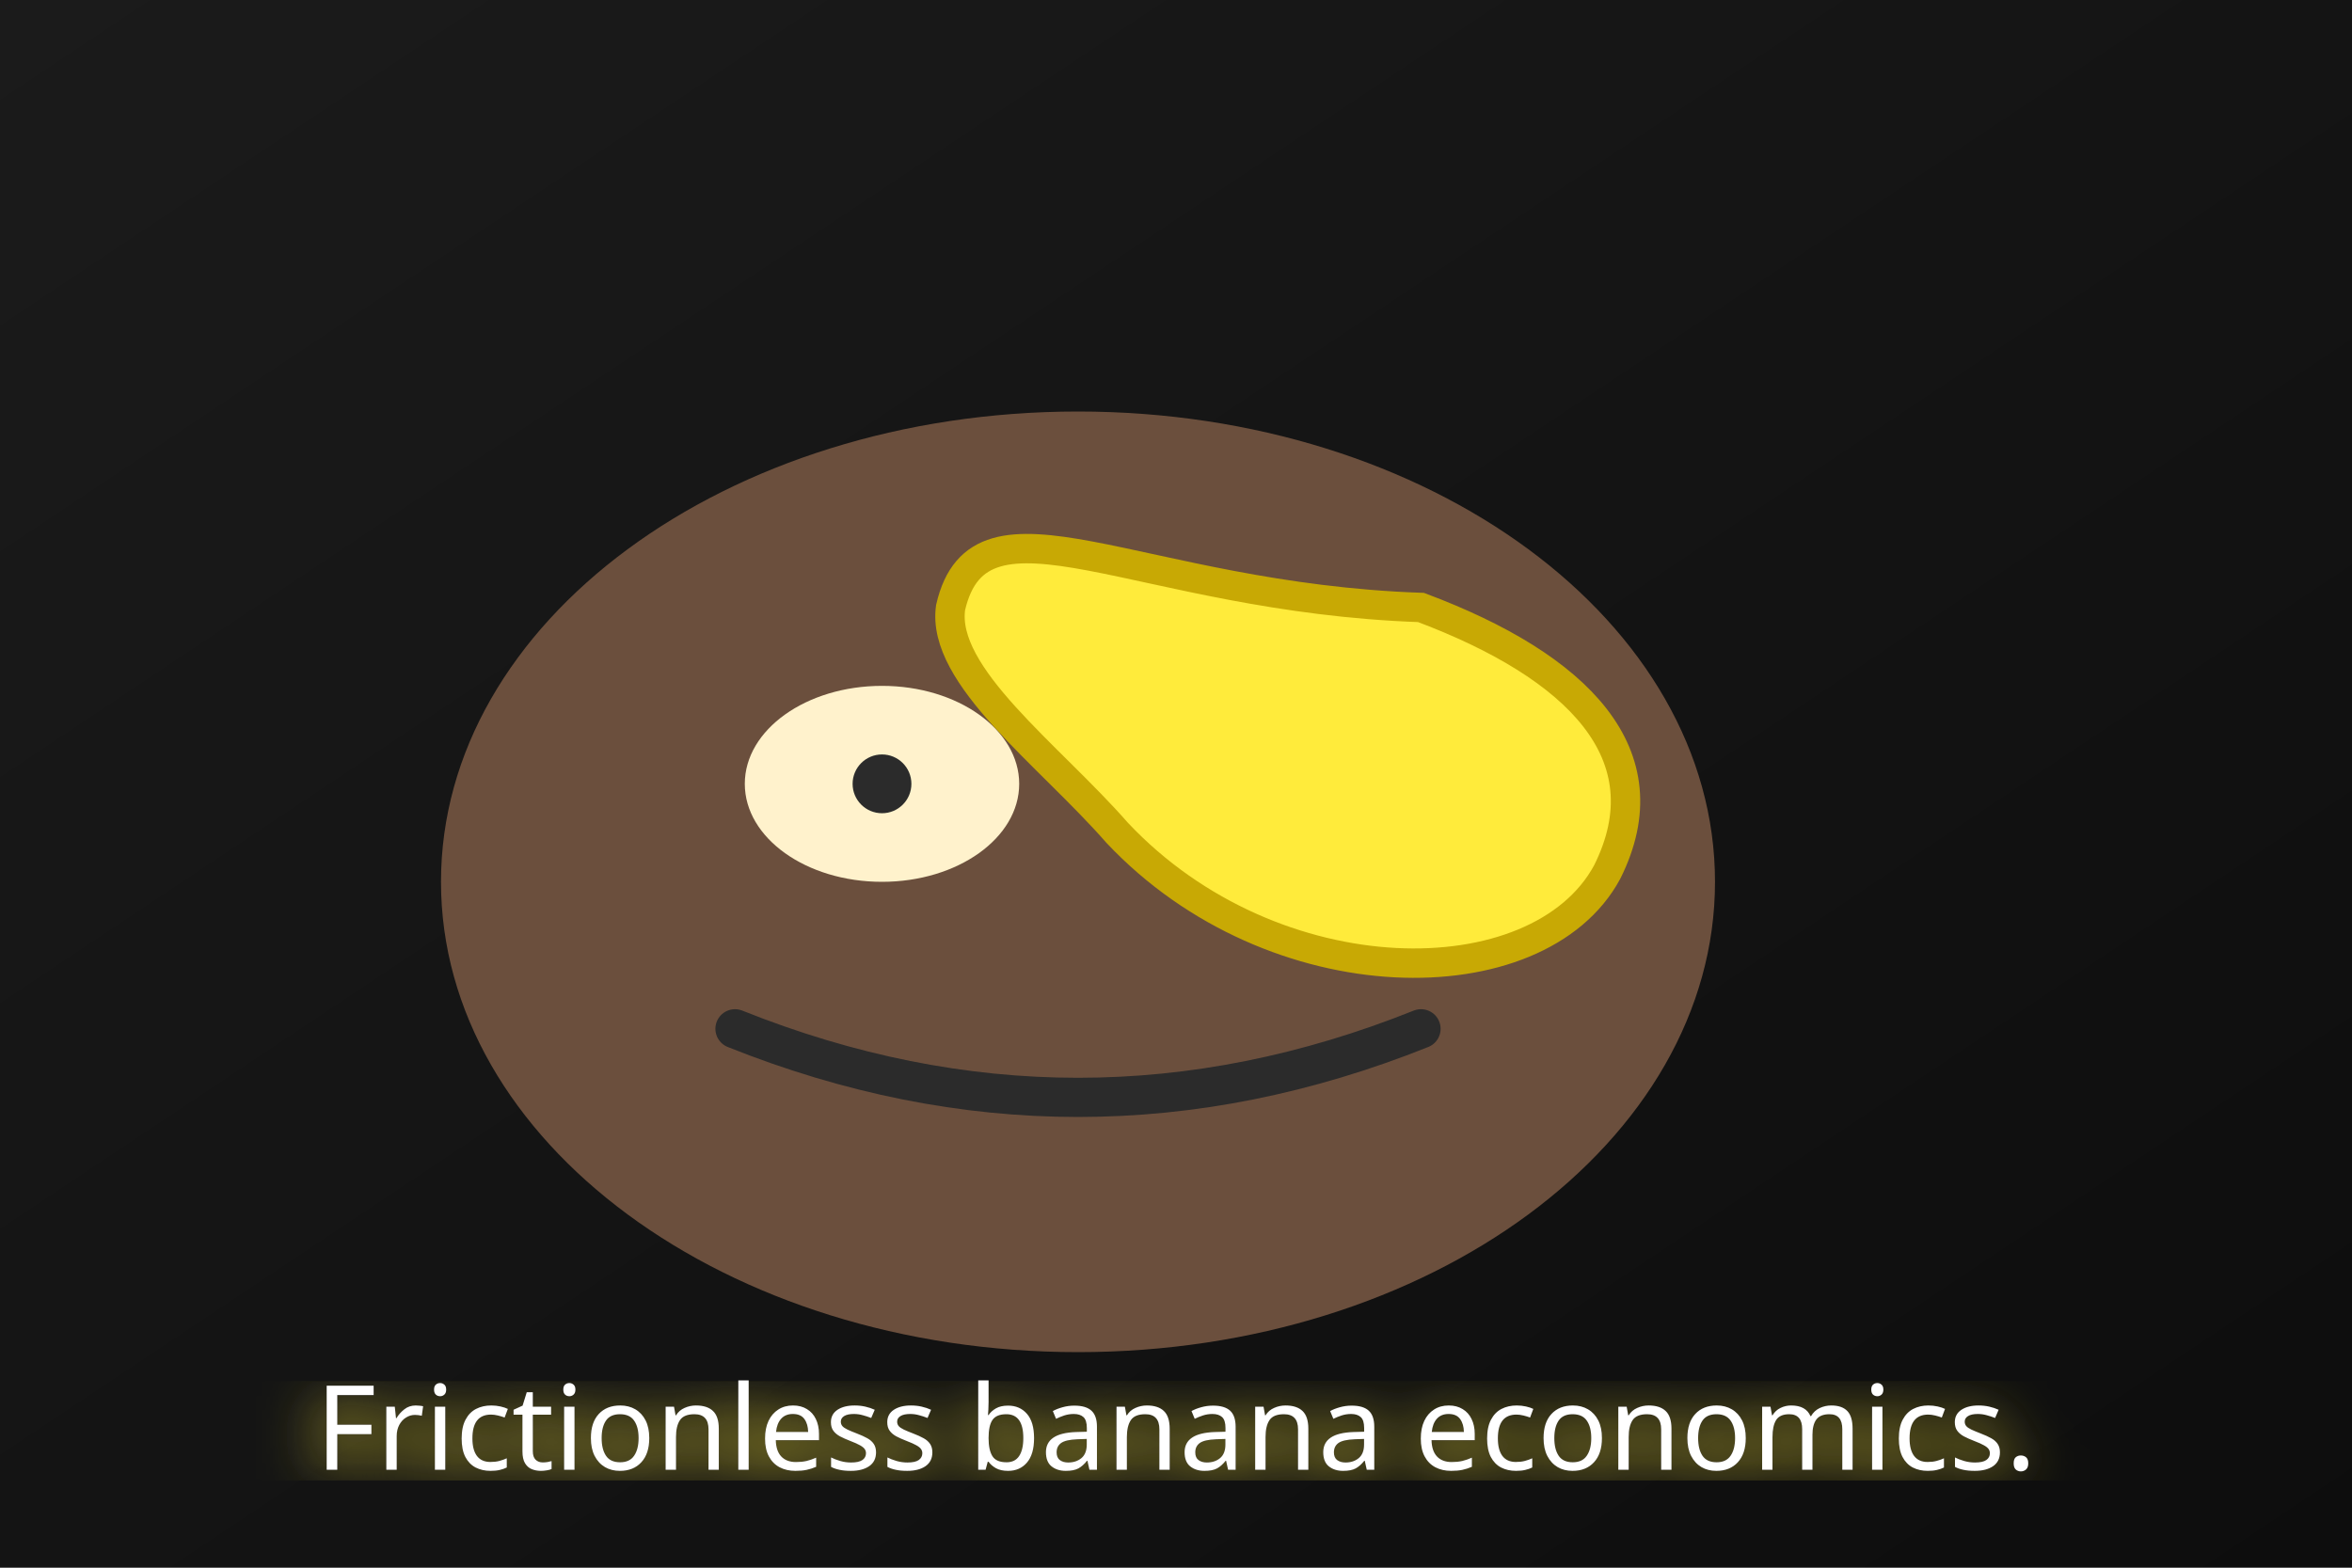
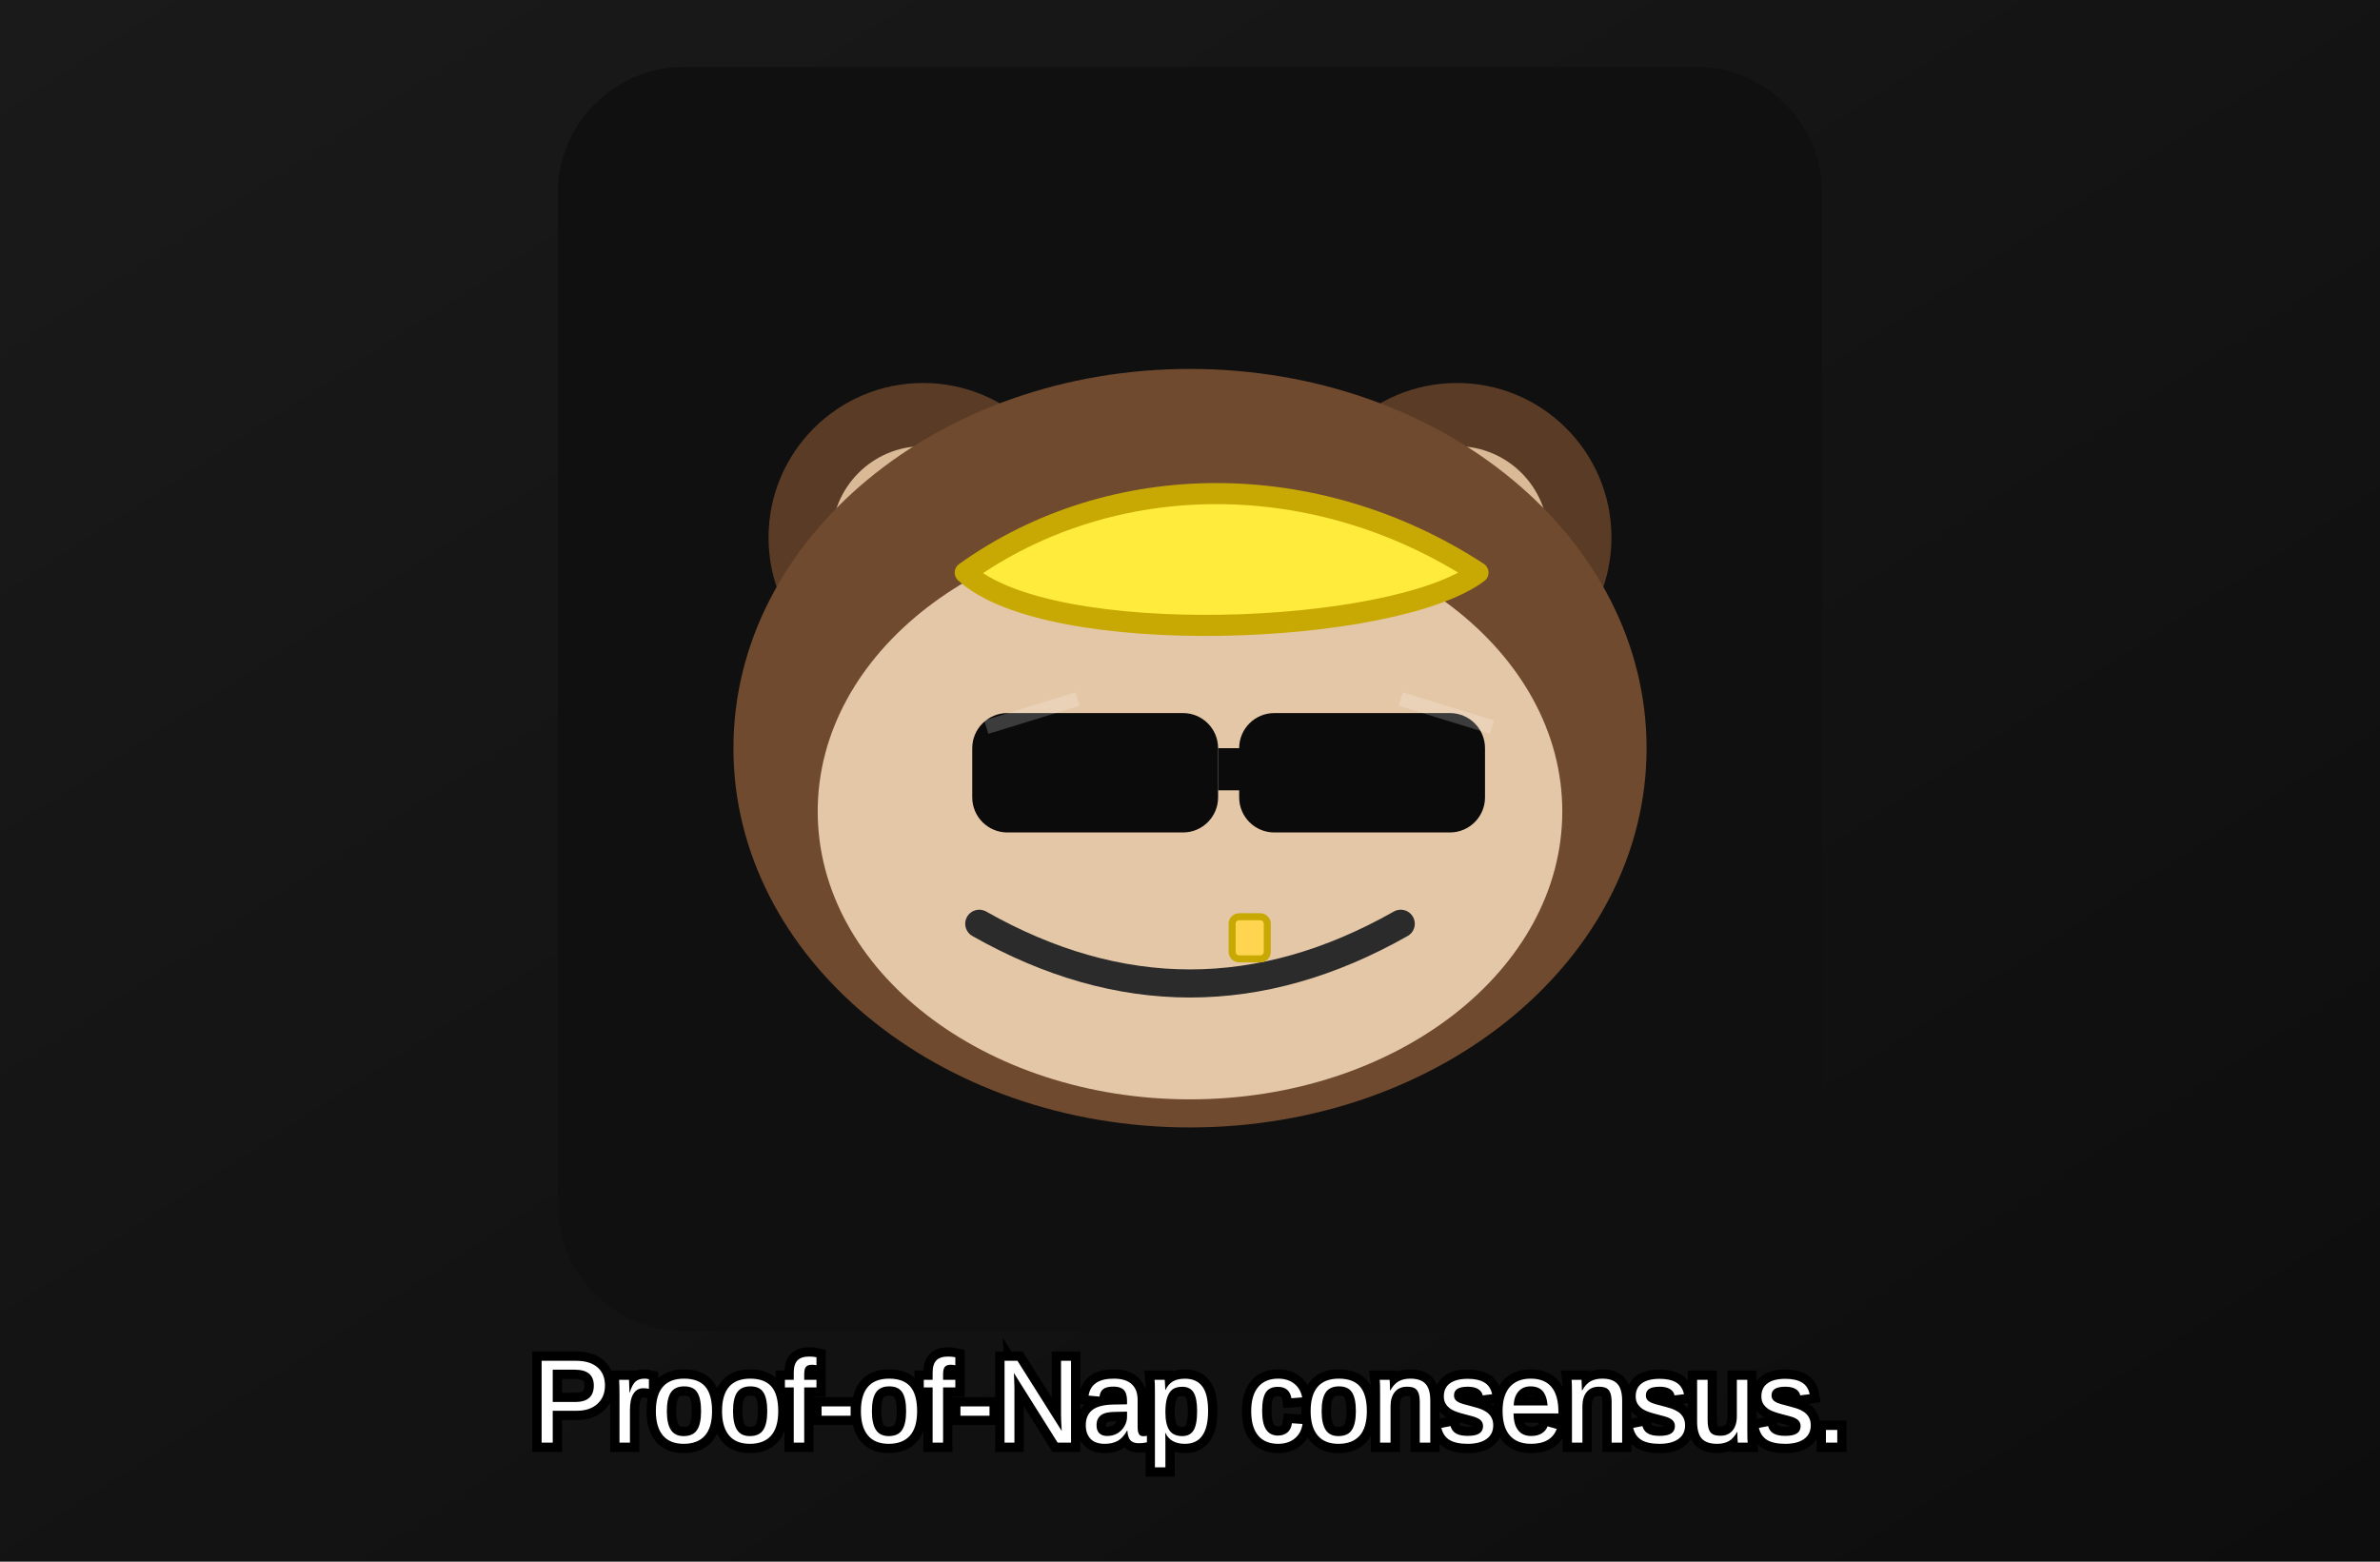
- <svg xmlns="http://www.w3.org/2000/svg" viewBox="0 0 480 320">
+ <svg xmlns="http://www.w3.org/2000/svg" viewBox="0 0 640 420">
  <defs>
    <linearGradient id="bg" x1="0" y1="0" x2="1" y2="1">
-       <stop offset="0" stop-color="#1b1b1b" />
+       <stop offset="0" stop-color="#1a1a1a" />
      <stop offset="1" stop-color="#0d0d0d" />
    </linearGradient>
    <filter id="glow">
      <feDropShadow dx="0" dy="2" stdDeviation="6" flood-color="#ffeb3b" />
    </filter>
+     <symbol id="monkey" viewBox="0 0 360 360">
+       <rect width="360" height="360" rx="36" fill="#101010" />
+       <g transform="translate(20,16)">
+         <circle cx="84" cy="118" r="44" fill="#5a3b25" />
+         <circle cx="236" cy="118" r="44" fill="#5a3b25" />
+         <circle cx="84" cy="118" r="26" fill="#d9b996" />
+         <circle cx="236" cy="118" r="26" fill="#d9b996" />
+         <ellipse cx="160" cy="178" rx="130" ry="108" fill="#6f4a2e" />
+         <ellipse cx="160" cy="196" rx="106" ry="82" fill="#e4c7a6" />
+         <circle cx="130" cy="186" r="14" fill="#fff" />
+         <circle cx="190" cy="186" r="14" fill="#fff" />
+         <circle cx="130" cy="186" r="6" fill="#2b2b2b" />
+         <circle cx="190" cy="186" r="6" fill="#2b2b2b" />
+         <path d="M100 228q60 34 120 0" fill="none" stroke="#2b2b2b" stroke-width="8" stroke-linecap="round" />
+         <rect x="172" y="226" width="10" height="12" rx="2" fill="#ffd54f" stroke="#c8a904" stroke-width="2" />
+         <path d="M96 128c42-30 100-30 146 0-24 18-122 22-146 0z" fill="#ffeb3b" stroke="#c8a904" stroke-width="6" stroke-linejoin="round" />
+         <g>
+           <rect x="98" y="168" width="70" height="34" rx="10" fill="#0b0b0b" />
+           <rect x="174" y="168" width="70" height="34" rx="10" fill="#0b0b0b" />
+           <rect x="168" y="178" width="12" height="12" fill="#0b0b0b" />
+           <path d="M102 172l26-8m118 8l-26-8" stroke="#ffffff" stroke-opacity=".2" stroke-width="4" />
+         </g>
+       </g>
+     </symbol>
  </defs>
-   <rect width="480" height="320" fill="url(#bg)" />
-   <g transform="translate(40,40)">
-     <ellipse cx="180" cy="140" rx="130" ry="96" fill="#6b4f3d" />
-     <ellipse cx="140" cy="120" rx="28" ry="20" fill="#fff2cc" />
-     <ellipse cx="220" cy="120" rx="28" ry="20" fill="#fff2cc" />
-     <circle cx="140" cy="120" r="6" fill="#2b2b2b" />
-     <circle cx="220" cy="120" r="6" fill="#2b2b2b" />
-     <path d="M110 170q70 28 140 0" stroke="#2b2b2b" stroke-width="8" fill="none" stroke-linecap="round" />
-     <path d="M250 84c32 12 50 30 38 54-14 26-68 26-100-8-14-16-36-32-34-46 6-26 38-2 96 0z" fill="#ffeb3b" stroke="#c8a904" stroke-width="6" />
-   </g>
-   <text x="240" y="300" text-anchor="middle" font-family="Impact, system-ui, sans-serif" font-size="24" fill="#fff" filter="url(#glow)">Frictionless banana economics.</text>
+   <rect width="640" height="420" fill="url(#bg)" />
+   <use href="#monkey" x="150" y="18" width="340" height="340" />
+   <text x="320" y="388" text-anchor="middle" font-family="Impact, system-ui, Arial, sans-serif" font-size="32" stroke="#000" stroke-width="5" paint-order="stroke" fill="#fff">Proof-of-Nap consensus.</text>
</svg>
